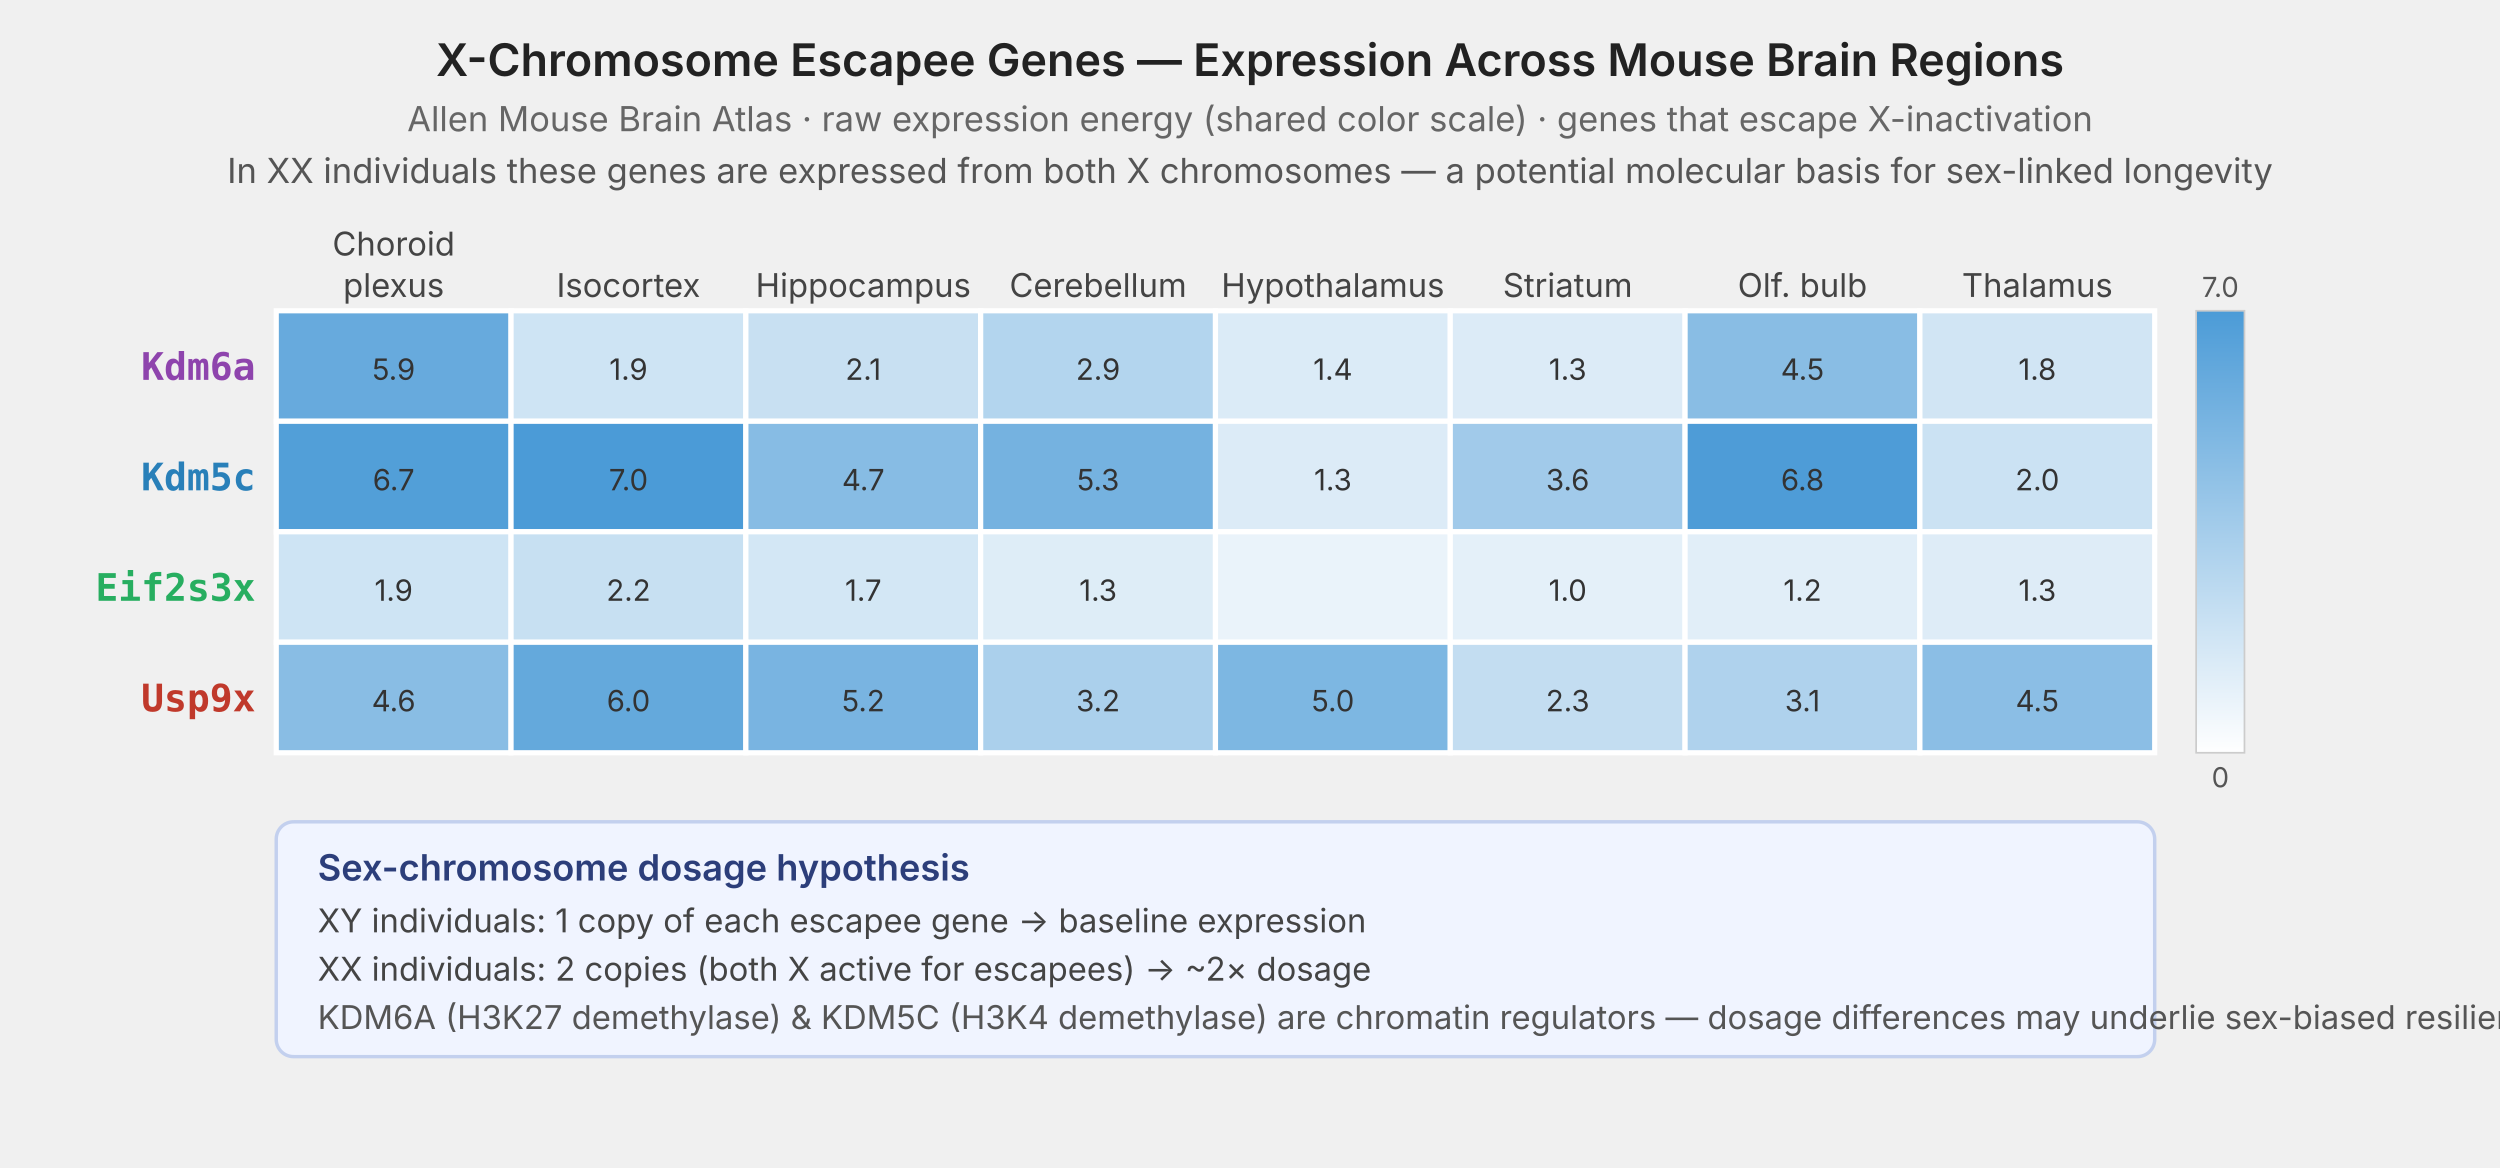
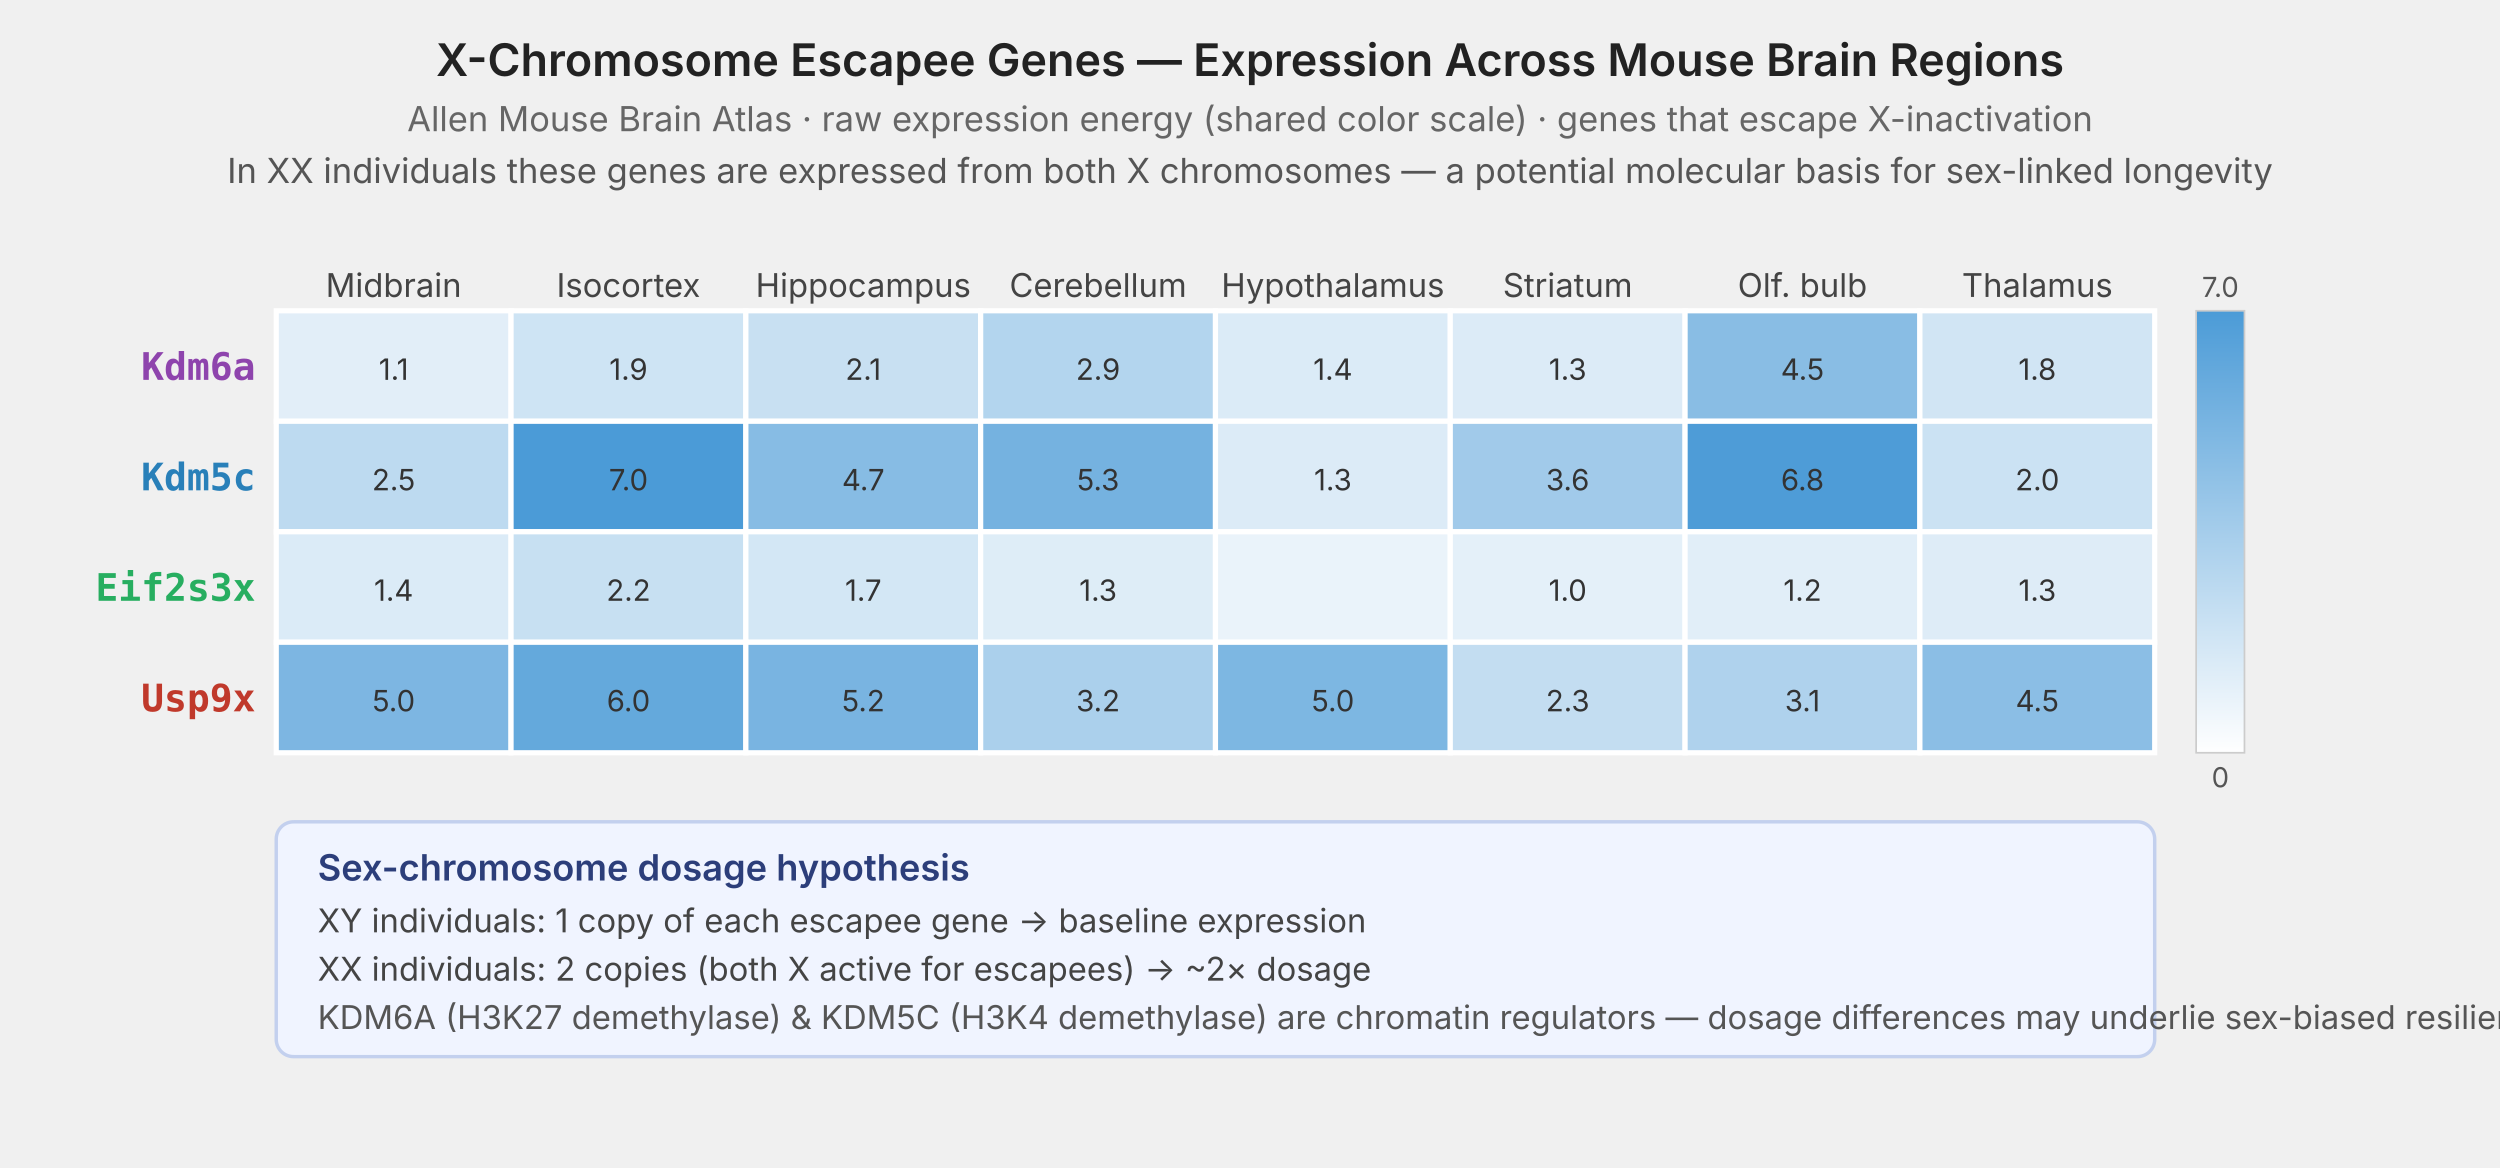
<svg xmlns="http://www.w3.org/2000/svg" viewBox="0 0 724 338" style="font-family:-apple-system,system-ui,sans-serif; background:white;">
  <text x="362" y="22" text-anchor="middle" font-size="13" font-weight="600" fill="#222">
    X-Chromosome Escapee Genes — Expression Across Mouse Brain Regions
  </text>
  <text x="362" y="38" text-anchor="middle" font-size="10" fill="#666">
    Allen Mouse Brain Atlas · raw expression energy (shared color scale) · genes that escape X-inactivation
  </text>
  <text x="362" y="53" text-anchor="middle" font-size="10" fill="#555">
    In XX individuals these genes are expressed from both X chromosomes — a potential molecular basis for sex-linked longevity
  </text>
  <defs>
    <linearGradient id="cb2" x1="0" y1="1" x2="0" y2="0">
      <stop offset="0%" stop-color="rgb(255,255,255)" />
      <stop offset="100%" stop-color="rgb(75,155,215)" />
    </linearGradient>
  </defs>
  <rect x="636" y="90" width="14" height="128" fill="url(#cb2)" stroke="#ccc" stroke-width="0.5" />
  <text x="643" y="86" text-anchor="middle" font-size="8" fill="#555">7.0</text>
  <text x="643" y="228" text-anchor="middle" font-size="8" fill="#555">0</text>
-   <text x="114" y="74" text-anchor="middle" font-size="9.5" fill="#444">Choroid</text>
-   <text x="114" y="86" text-anchor="middle" font-size="9.5" fill="#444">plexus</text>
+   <text x="114" y="86" text-anchor="middle" font-size="9.5" fill="#444">Midbrain</text>
  <text x="182" y="86" text-anchor="middle" font-size="9.5" fill="#444">Isocortex</text>
  <text x="250" y="86" text-anchor="middle" font-size="9.5" fill="#444">Hippocampus</text>
  <text x="318" y="86" text-anchor="middle" font-size="9.5" fill="#444">Cerebellum</text>
  <text x="386" y="86" text-anchor="middle" font-size="9.5" fill="#444">Hypothalamus</text>
  <text x="454" y="86" text-anchor="middle" font-size="9.5" fill="#444">Striatum</text>
  <text x="522" y="86" text-anchor="middle" font-size="9.5" fill="#444">Olf. bulb</text>
  <text x="590" y="86" text-anchor="middle" font-size="9.5" fill="#444">Thalamus</text>
-   <rect x="80" y="90" width="68" height="32" fill="rgb(103,170,221)" stroke="white" stroke-width="1.5" />
-   <text x="114" y="110" text-anchor="middle" font-size="8.5" fill="#333">5.9</text>
+   <rect x="80" y="90" width="68" height="32" fill="rgb(226,238,248)" stroke="white" stroke-width="1.5" />
+   <text x="114" y="110" text-anchor="middle" font-size="8.5" fill="#333">1.1</text>
  <rect x="148" y="90" width="68" height="32" fill="rgb(206,228,244)" stroke="white" stroke-width="1.5" />
  <text x="182" y="110" text-anchor="middle" font-size="8.5" fill="#333">1.9</text>
  <rect x="216" y="90" width="68" height="32" fill="rgb(200,224,242)" stroke="white" stroke-width="1.5" />
  <text x="250" y="110" text-anchor="middle" font-size="8.5" fill="#333">2.1</text>
  <rect x="284" y="90" width="68" height="32" fill="rgb(179,213,238)" stroke="white" stroke-width="1.5" />
  <text x="318" y="110" text-anchor="middle" font-size="8.5" fill="#333">2.9</text>
  <rect x="352" y="90" width="68" height="32" fill="rgb(219,235,247)" stroke="white" stroke-width="1.5" />
  <text x="386" y="110" text-anchor="middle" font-size="8.5" fill="#333">1.4</text>
  <rect x="420" y="90" width="68" height="32" fill="rgb(220,235,247)" stroke="white" stroke-width="1.5" />
  <text x="454" y="110" text-anchor="middle" font-size="8.5" fill="#333">1.3</text>
  <rect x="488" y="90" width="68" height="32" fill="rgb(137,189,228)" stroke="white" stroke-width="1.5" />
  <text x="522" y="110" text-anchor="middle" font-size="8.5" fill="#333">4.5</text>
  <rect x="556" y="90" width="68" height="32" fill="rgb(209,229,244)" stroke="white" stroke-width="1.5" />
  <text x="590" y="110" text-anchor="middle" font-size="8.5" fill="#333">1.8</text>
-   <rect x="80" y="122" width="68" height="32" fill="rgb(82,159,216)" stroke="white" stroke-width="1.5" />
-   <text x="114" y="142" text-anchor="middle" font-size="8.5" fill="#333">6.7</text>
+   <rect x="80" y="122" width="68" height="32" fill="rgb(189,218,240)" stroke="white" stroke-width="1.5" />
+   <text x="114" y="142" text-anchor="middle" font-size="8.5" fill="#333">2.5</text>
  <rect x="148" y="122" width="68" height="32" fill="rgb(75,155,215)" stroke="white" stroke-width="1.5" />
  <text x="182" y="142" text-anchor="middle" font-size="8.5" fill="#333">7.0</text>
  <rect x="216" y="122" width="68" height="32" fill="rgb(135,188,228)" stroke="white" stroke-width="1.5" />
  <text x="250" y="142" text-anchor="middle" font-size="8.5" fill="#333">4.7</text>
  <rect x="284" y="122" width="68" height="32" fill="rgb(117,178,224)" stroke="white" stroke-width="1.5" />
  <text x="318" y="142" text-anchor="middle" font-size="8.5" fill="#333">5.3</text>
  <rect x="352" y="122" width="68" height="32" fill="rgb(220,235,247)" stroke="white" stroke-width="1.5" />
  <text x="386" y="142" text-anchor="middle" font-size="8.5" fill="#333">1.3</text>
  <rect x="420" y="122" width="68" height="32" fill="rgb(161,202,234)" stroke="white" stroke-width="1.5" />
  <text x="454" y="142" text-anchor="middle" font-size="8.5" fill="#333">3.6</text>
  <rect x="488" y="122" width="68" height="32" fill="rgb(78,156,215)" stroke="white" stroke-width="1.5" />
  <text x="522" y="142" text-anchor="middle" font-size="8.5" fill="#333">6.8</text>
  <rect x="556" y="122" width="68" height="32" fill="rgb(203,226,243)" stroke="white" stroke-width="1.5" />
  <text x="590" y="142" text-anchor="middle" font-size="8.5" fill="#333">2.0</text>
-   <rect x="80" y="154" width="68" height="32" fill="rgb(206,228,244)" stroke="white" stroke-width="1.5" />
-   <text x="114" y="174" text-anchor="middle" font-size="8.5" fill="#333">1.9</text>
+   <rect x="80" y="154" width="68" height="32" fill="rgb(219,235,247)" stroke="white" stroke-width="1.5" />
+   <text x="114" y="174" text-anchor="middle" font-size="8.5" fill="#333">1.4</text>
  <rect x="148" y="154" width="68" height="32" fill="rgb(199,224,242)" stroke="white" stroke-width="1.5" />
  <text x="182" y="174" text-anchor="middle" font-size="8.5" fill="#333">2.2</text>
  <rect x="216" y="154" width="68" height="32" fill="rgb(211,231,245)" stroke="white" stroke-width="1.5" />
  <text x="250" y="174" text-anchor="middle" font-size="8.5" fill="#333">1.7</text>
  <rect x="284" y="154" width="68" height="32" fill="rgb(222,237,247)" stroke="white" stroke-width="1.5" />
  <text x="318" y="174" text-anchor="middle" font-size="8.5" fill="#333">1.3</text>
  <rect x="352" y="154" width="68" height="32" fill="rgb(234,243,250)" stroke="white" stroke-width="1.5" />
  <rect x="420" y="154" width="68" height="32" fill="rgb(228,240,249)" stroke="white" stroke-width="1.5" />
  <text x="454" y="174" text-anchor="middle" font-size="8.5" fill="#333">1.0</text>
  <rect x="488" y="154" width="68" height="32" fill="rgb(225,238,248)" stroke="white" stroke-width="1.5" />
  <text x="522" y="174" text-anchor="middle" font-size="8.5" fill="#333">1.2</text>
  <rect x="556" y="154" width="68" height="32" fill="rgb(222,236,247)" stroke="white" stroke-width="1.5" />
  <text x="590" y="174" text-anchor="middle" font-size="8.5" fill="#333">1.3</text>
-   <rect x="80" y="186" width="68" height="32" fill="rgb(137,189,228)" stroke="white" stroke-width="1.5" />
-   <text x="114" y="206" text-anchor="middle" font-size="8.5" fill="#333">4.6</text>
+   <rect x="80" y="186" width="68" height="32" fill="rgb(125,182,226)" stroke="white" stroke-width="1.5" />
+   <text x="114" y="206" text-anchor="middle" font-size="8.5" fill="#333">5.0</text>
  <rect x="148" y="186" width="68" height="32" fill="rgb(100,169,220)" stroke="white" stroke-width="1.5" />
  <text x="182" y="206" text-anchor="middle" font-size="8.5" fill="#333">6.0</text>
  <rect x="216" y="186" width="68" height="32" fill="rgb(121,180,225)" stroke="white" stroke-width="1.5" />
  <text x="250" y="206" text-anchor="middle" font-size="8.5" fill="#333">5.2</text>
  <rect x="284" y="186" width="68" height="32" fill="rgb(171,208,236)" stroke="white" stroke-width="1.5" />
  <text x="318" y="206" text-anchor="middle" font-size="8.5" fill="#333">3.2</text>
  <rect x="352" y="186" width="68" height="32" fill="rgb(125,183,226)" stroke="white" stroke-width="1.5" />
  <text x="386" y="206" text-anchor="middle" font-size="8.5" fill="#333">5.0</text>
  <rect x="420" y="186" width="68" height="32" fill="rgb(195,221,241)" stroke="white" stroke-width="1.5" />
  <text x="454" y="206" text-anchor="middle" font-size="8.5" fill="#333">2.3</text>
  <rect x="488" y="186" width="68" height="32" fill="rgb(175,210,237)" stroke="white" stroke-width="1.5" />
  <text x="522" y="206" text-anchor="middle" font-size="8.5" fill="#333">3.1</text>
  <rect x="556" y="186" width="68" height="32" fill="rgb(139,190,229)" stroke="white" stroke-width="1.5" />
  <text x="590" y="206" text-anchor="middle" font-size="8.5" fill="#333">4.5</text>
  <text x="74" y="110" text-anchor="end" font-size="11" fill="#8e44ad" font-weight="600" font-family="ui-monospace,Menlo,monospace">Kdm6a</text>
  <text x="74" y="142" text-anchor="end" font-size="11" fill="#2980b9" font-weight="600" font-family="ui-monospace,Menlo,monospace">Kdm5c</text>
  <text x="74" y="174" text-anchor="end" font-size="11" fill="#27ae60" font-weight="600" font-family="ui-monospace,Menlo,monospace">Eif2s3x</text>
  <text x="74" y="206" text-anchor="end" font-size="11" fill="#c0392b" font-weight="600" font-family="ui-monospace,Menlo,monospace">Usp9x</text>
  <rect x="80" y="238" width="544" height="68" fill="#f0f4ff" rx="5" stroke="#c3d0ee" stroke-width="1" />
  <text x="92" y="255" font-size="10.5" fill="#2c3e7a" font-weight="600">Sex-chromosome dosage hypothesis</text>
  <text x="92" y="270" font-size="9.5" fill="#444">XY individuals: 1 copy of each escapee gene  →  baseline expression</text>
  <text x="92" y="284" font-size="9.5" fill="#444">XX individuals: 2 copies (both X active for escapees)  →  ~2× dosage</text>
  <text x="92" y="298" font-size="9.5" fill="#555">KDM6A (H3K27 demethylase) &amp; KDM5C (H3K4 demethylase) are chromatin regulators — dosage differences may underlie sex-biased resilience to brain aging.</text>
</svg>
